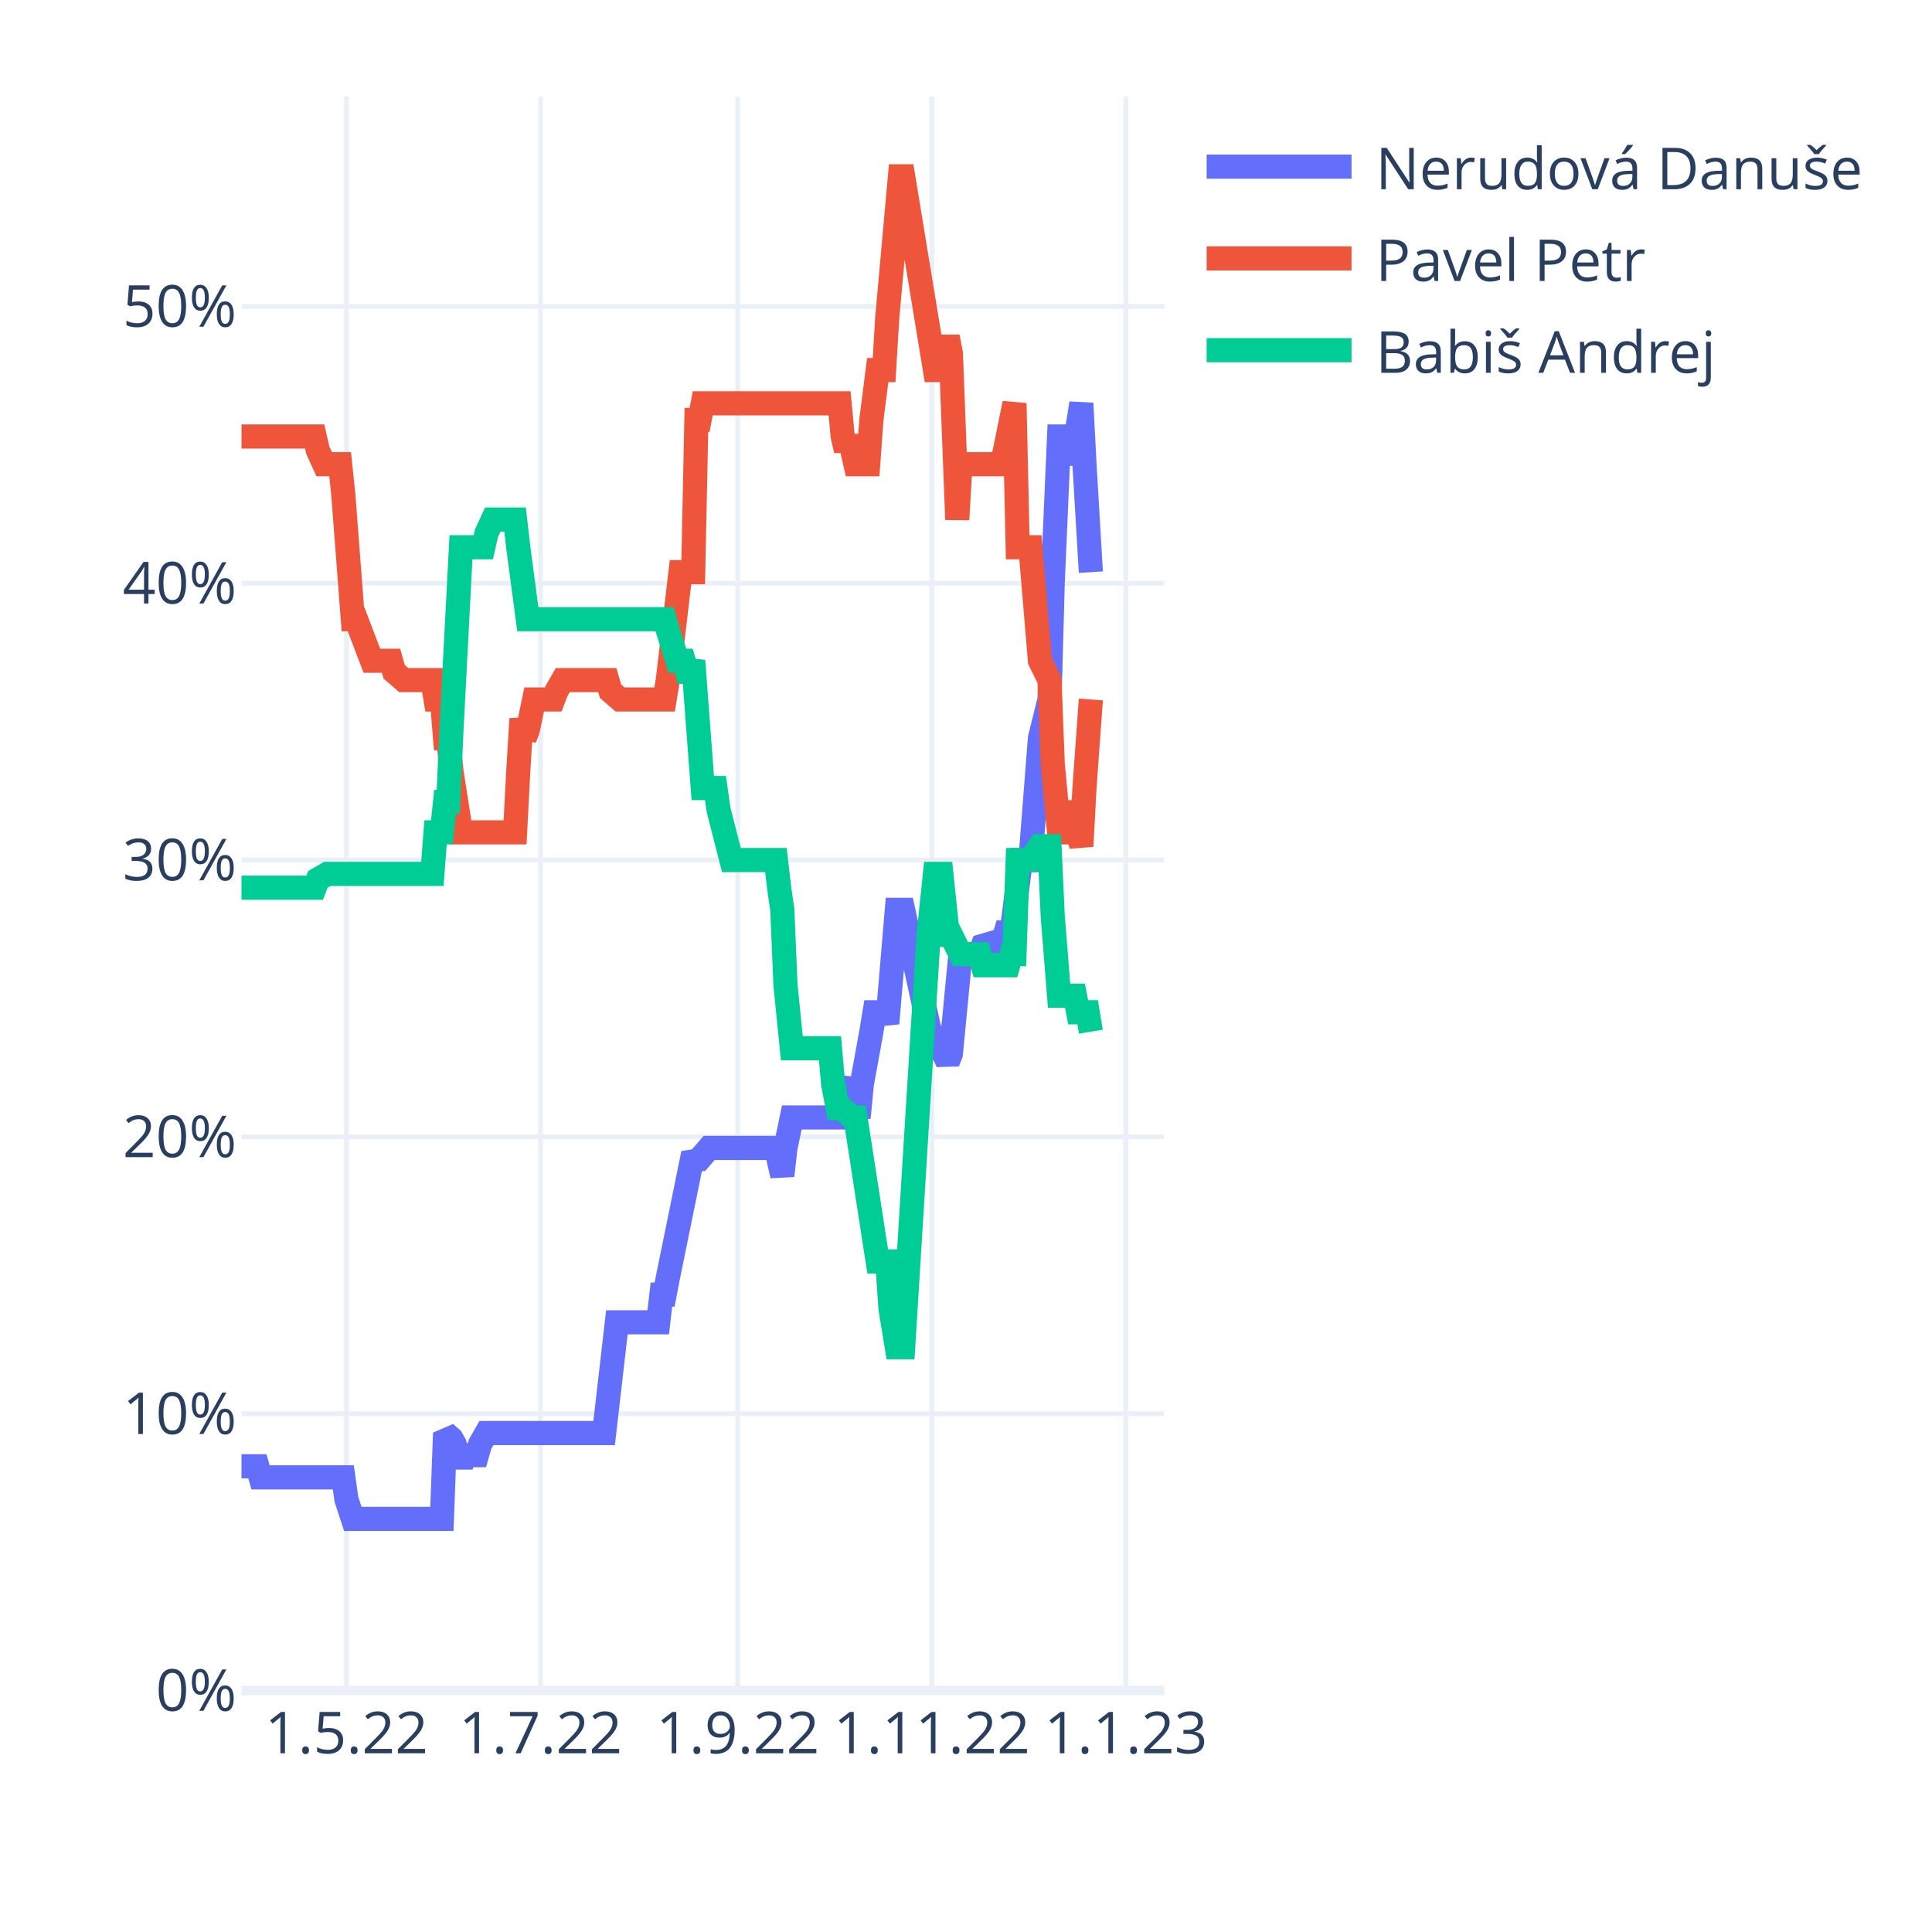
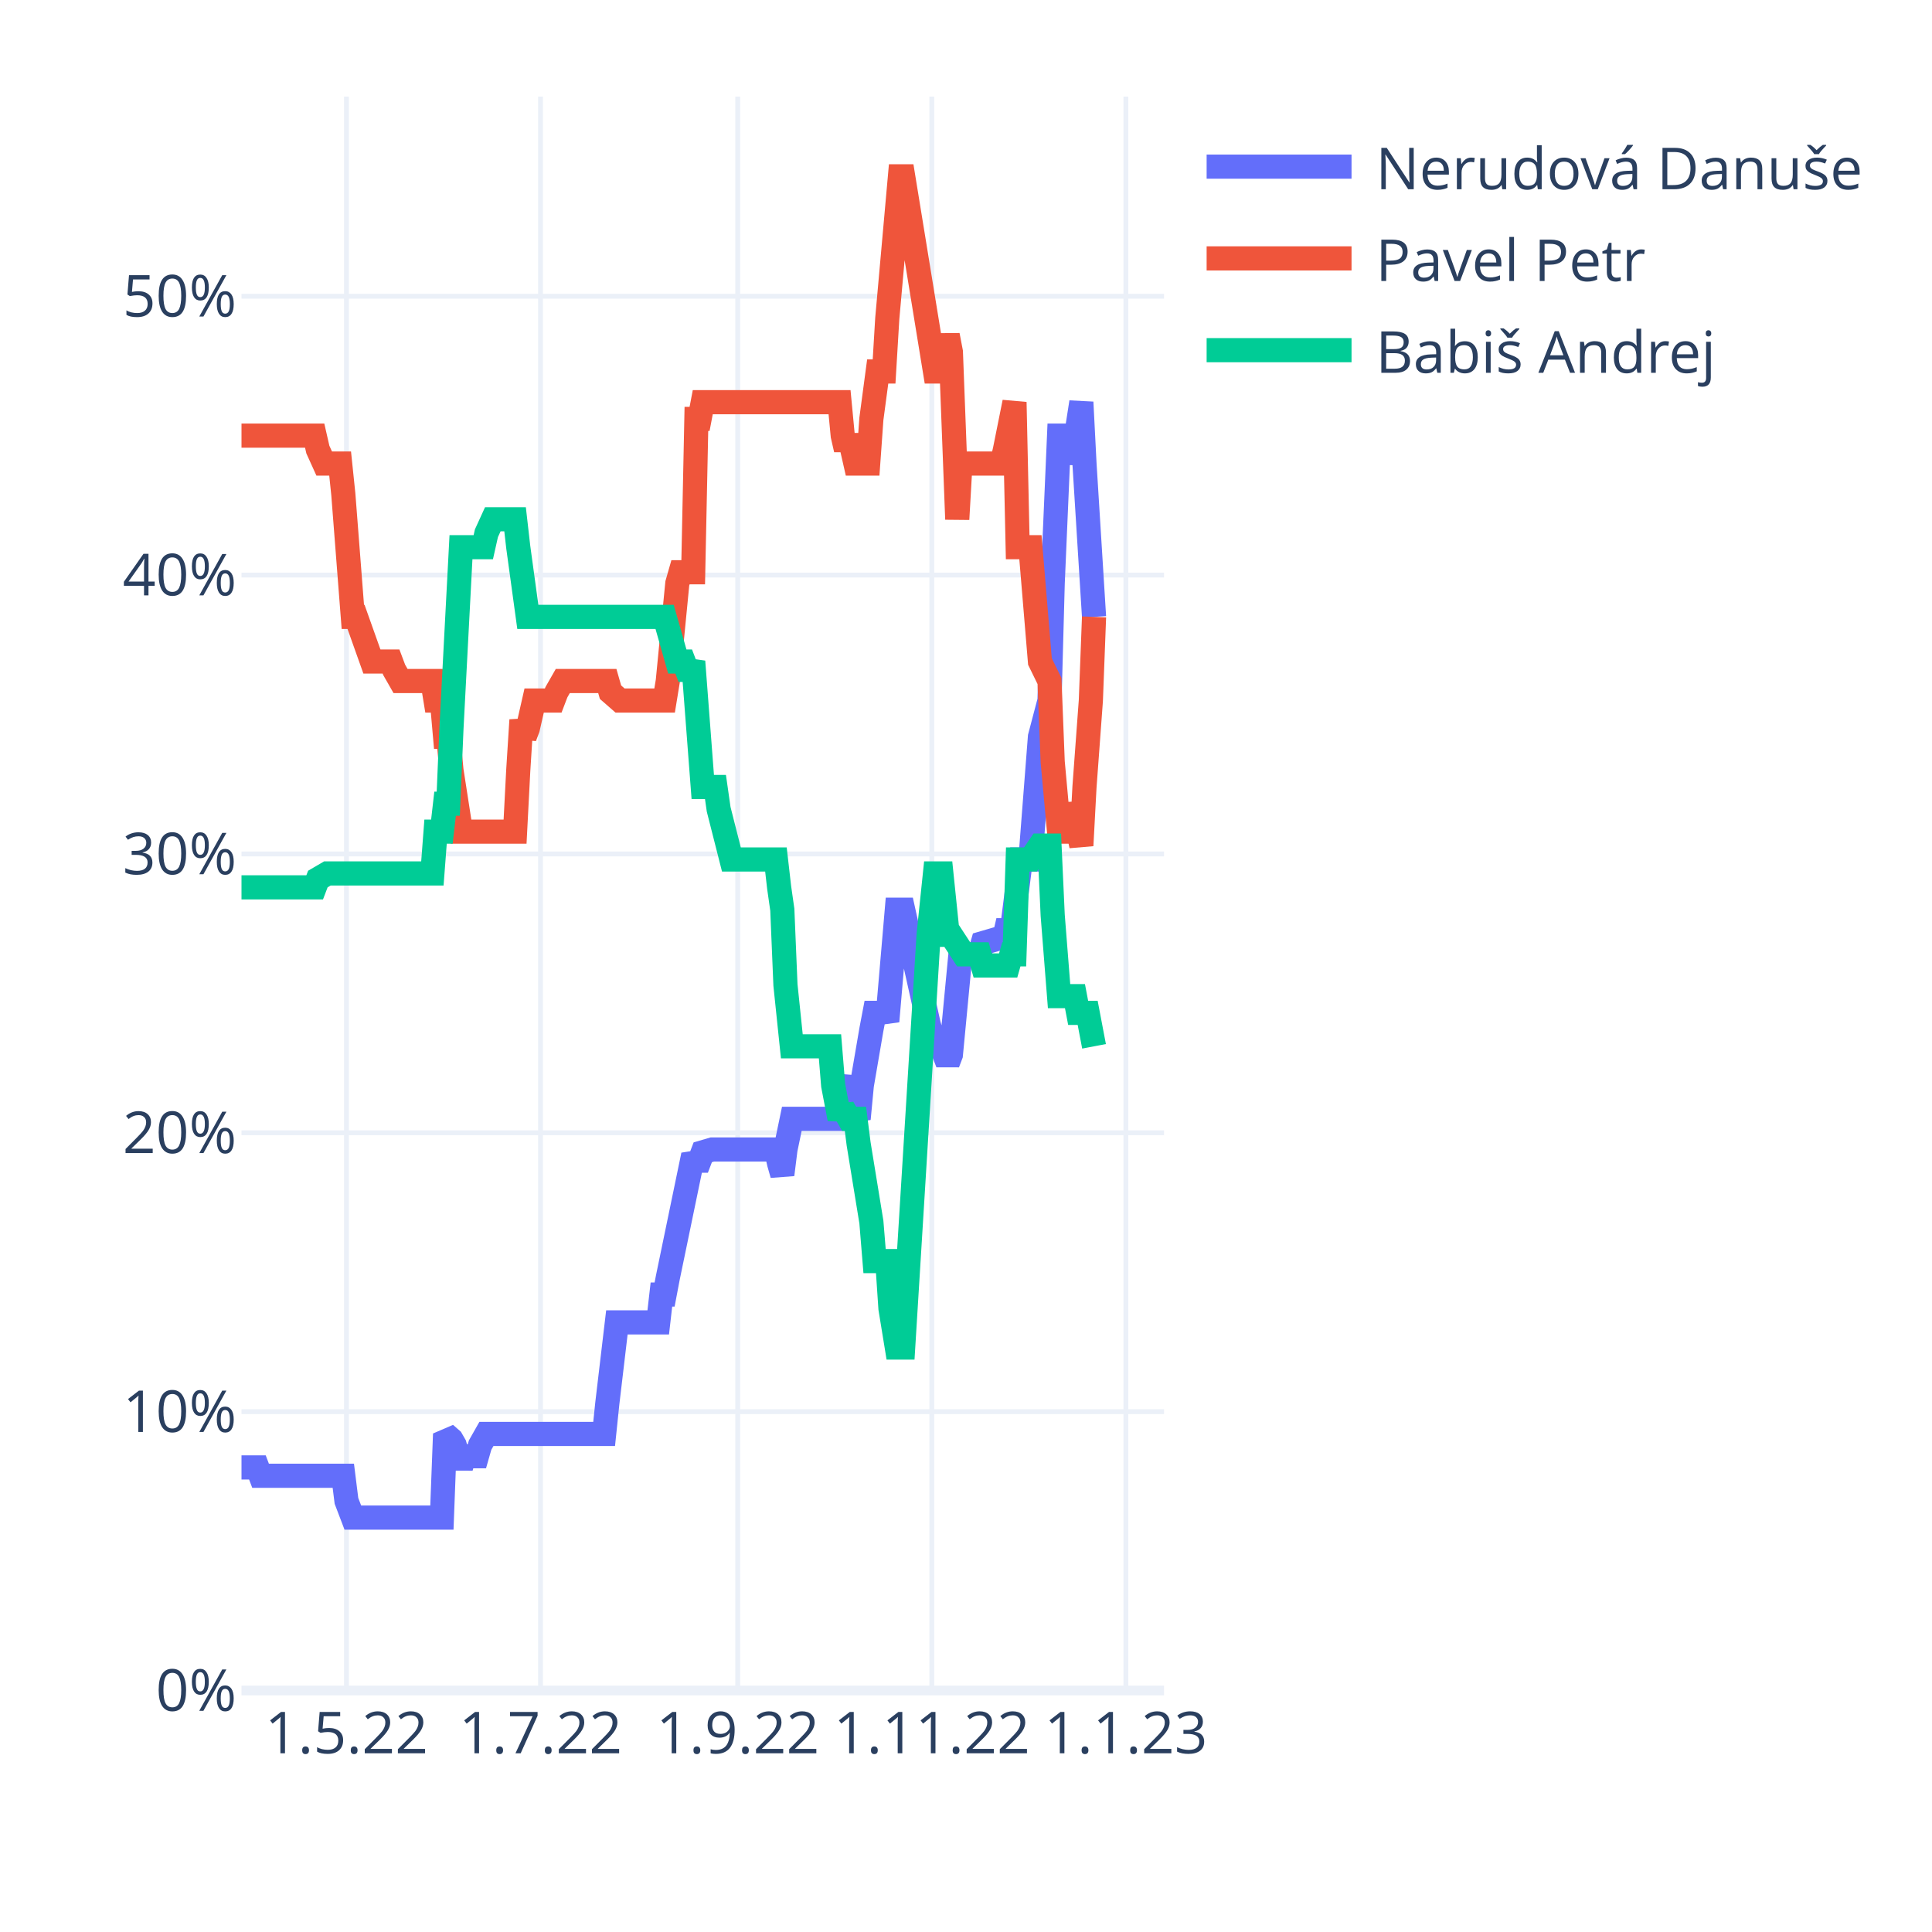
<svg xmlns="http://www.w3.org/2000/svg" class="main-svg" width="400" height="400" style="" viewBox="0 0 400 400">
  <rect x="0" y="0" width="400" height="400" style="fill: rgb(255, 255, 255); fill-opacity: 1;" />
-   <defs id="defs-210f32">
+   <defs id="defs-774553">
    <g class="clips">
-       <clipPath id="clip210f32xyplot" class="plotclip">
+       <clipPath id="clip774553xyplot" class="plotclip">
        <rect width="191" height="330" />
      </clipPath>
-       <clipPath class="axesclip" id="clip210f32x">
+       <clipPath class="axesclip" id="clip774553x">
        <rect x="50" y="0" width="191" height="400" />
      </clipPath>
-       <clipPath class="axesclip" id="clip210f32y">
+       <clipPath class="axesclip" id="clip774553y">
        <rect x="0" y="20" width="400" height="330" />
      </clipPath>
-       <clipPath class="axesclip" id="clip210f32xy">
+       <clipPath class="axesclip" id="clip774553xy">
        <rect x="50" y="20" width="191" height="330" />
      </clipPath>
    </g>
    <g class="gradients" />
    <g class="patterns" />
  </defs>
  <g class="bglayer" />
  <g class="layer-below">
    <g class="imagelayer" />
    <g class="shapelayer" />
  </g>
  <g class="cartesianlayer">
    <g class="subplot xy">
      <g class="layer-subplot">
        <g class="shapelayer" />
        <g class="imagelayer" />
      </g>
      <g class="minor-gridlayer">
        <g class="x" />
        <g class="y" />
      </g>
      <g class="gridlayer">
        <g class="x">
          <path class="xgrid crisp" transform="translate(71.73,0)" d="M0,20v330" style="stroke: rgb(235, 240, 248); stroke-opacity: 1; stroke-width: 1px;" />
          <path class="xgrid crisp" transform="translate(111.91,0)" d="M0,20v330" style="stroke: rgb(235, 240, 248); stroke-opacity: 1; stroke-width: 1px;" />
          <path class="xgrid crisp" transform="translate(152.74,0)" d="M0,20v330" style="stroke: rgb(235, 240, 248); stroke-opacity: 1; stroke-width: 1px;" />
          <path class="xgrid crisp" transform="translate(192.92,0)" d="M0,20v330" style="stroke: rgb(235, 240, 248); stroke-opacity: 1; stroke-width: 1px;" />
          <path class="xgrid crisp" transform="translate(233.1,0)" d="M0,20v330" style="stroke: rgb(235, 240, 248); stroke-opacity: 1; stroke-width: 1px;" />
        </g>
        <g class="y">
-           <path class="ygrid crisp" transform="translate(0,292.69)" d="M50,0h191" style="stroke: rgb(235, 240, 248); stroke-opacity: 1; stroke-width: 1px;" />
-           <path class="ygrid crisp" transform="translate(0,235.37)" d="M50,0h191" style="stroke: rgb(235, 240, 248); stroke-opacity: 1; stroke-width: 1px;" />
-           <path class="ygrid crisp" transform="translate(0,178.06)" d="M50,0h191" style="stroke: rgb(235, 240, 248); stroke-opacity: 1; stroke-width: 1px;" />
-           <path class="ygrid crisp" transform="translate(0,120.75)" d="M50,0h191" style="stroke: rgb(235, 240, 248); stroke-opacity: 1; stroke-width: 1px;" />
-           <path class="ygrid crisp" transform="translate(0,63.44)" d="M50,0h191" style="stroke: rgb(235, 240, 248); stroke-opacity: 1; stroke-width: 1px;" />
+           <path class="ygrid crisp" transform="translate(0,292.27)" d="M50,0h191" style="stroke: rgb(235, 240, 248); stroke-opacity: 1; stroke-width: 1px;" />
+           <path class="ygrid crisp" transform="translate(0,234.53)" d="M50,0h191" style="stroke: rgb(235, 240, 248); stroke-opacity: 1; stroke-width: 1px;" />
+           <path class="ygrid crisp" transform="translate(0,176.8)" d="M50,0h191" style="stroke: rgb(235, 240, 248); stroke-opacity: 1; stroke-width: 1px;" />
+           <path class="ygrid crisp" transform="translate(0,119.06)" d="M50,0h191" style="stroke: rgb(235, 240, 248); stroke-opacity: 1; stroke-width: 1px;" />
+           <path class="ygrid crisp" transform="translate(0,61.33)" d="M50,0h191" style="stroke: rgb(235, 240, 248); stroke-opacity: 1; stroke-width: 1px;" />
        </g>
      </g>
      <g class="zerolinelayer">
        <path class="yzl zl crisp" transform="translate(0,350)" d="M50,0h191" style="stroke: rgb(235, 240, 248); stroke-opacity: 1; stroke-width: 2px;" />
      </g>
      <path class="xlines-below" />
      <path class="ylines-below" />
      <g class="overlines-below" />
      <g class="xaxislayer-below" />
      <g class="yaxislayer-below" />
      <g class="overaxes-below" />
-       <g class="plot" transform="translate(50,20)" clip-path="url(#clip210f32xyplot)">
+       <g class="plot" transform="translate(50,20)" clip-path="url(#clip774553xyplot)">
        <g class="scatterlayer mlayer">
-           <g class="trace scatter trace931eea" style="stroke-miterlimit: 2; opacity: 1;">
+           <g class="trace scatter trace39646c" style="stroke-miterlimit: 2; opacity: 1;">
            <g class="fills" />
            <g class="errorbars" />
            <g class="lines">
-               <path class="js-line" d="M0,283.58L3.29,283.58L3.95,285.87L21.08,285.87L21.73,290.45L23.05,294.47L23.71,294.47L41.49,294.47L42.15,276.7L43.47,277.85L44.13,278.99L45.44,283.58L46.1,281.28L48.74,281.28L49.4,278.99L50.71,276.7L51.37,276.7L75.08,276.7L75.74,270.97L77.72,253.77L78.38,253.77L86.28,253.77L86.94,248.04L87.6,248.04L88.26,244.6L93.52,218.81L94.18,219.96L94.84,219.96L96.82,217.67L97.48,217.67L110.65,217.67L111.31,220.53L111.97,223.4L112.62,217.67L113.94,211.36L114.6,211.36L123.82,211.36L124.48,207.35L125.8,203.34L126.46,209.07L127.77,211.36L128.43,204.49L130.41,193.6L131.07,189.58L133.04,189.58L133.7,191.88L135.68,168.38L136.33,168.38L136.99,168.38L142.26,192.45L143.58,197.03L144.9,197.03L146.21,199.9L146.87,198.18L148.85,177.55L149.51,177.55L152.8,177.55L153.46,175.83L157.41,174.68L158.07,173.54L158.73,171.24L159.39,173.54L161.36,158.06L162.02,158.06L163.34,158.06L165.31,132.84L167.29,124.82L167.95,100.75L169.27,70.37L169.92,70.37L171.24,70.37L171.9,76.11L173.88,63.5L174.53,76.11L175.85,98.46" style="vector-effect: non-scaling-stroke; fill: none; stroke: rgb(99, 110, 250); stroke-opacity: 1; stroke-width: 5px; opacity: 1;" />
+               <path class="js-line" d="M0,283.81L3.29,283.81L3.95,285.54L21.08,285.54L21.73,290.74L23.05,294.2L23.71,294.2L41.49,294.2L42.15,276.88L43.47,278.04L44.13,279.19L45.44,283.81L46.1,281.5L48.74,281.5L49.4,279.19L50.71,276.88L51.37,276.88L75.08,276.88L75.74,270.53L77.72,253.79L78.38,253.79L86.28,253.79L86.94,248.02L87.6,248.02L88.26,244.55L93.52,219.15L94.18,220.3L94.84,220.3L95.5,218.57L97.48,217.99L98.13,217.99L110.65,217.99L111.31,220.88L111.97,223.19L112.62,217.99L113.94,211.64L114.6,211.64L123.82,211.64L124.48,207.6L125.8,202.98L126.46,208.76L127.77,211.64L128.43,204.72L130.41,193.17L131.07,189.7L133.04,189.7L133.7,191.44L135.68,168.34L136.33,168.34L136.99,168.34L142.26,192.01L143.58,196.63L144.9,196.63L146.21,200.1L146.87,198.36L148.85,177.58L149.51,177.58L152.8,177.58L153.46,175.27L157.41,174.12L158.07,173.54L158.73,170.65L159.39,173.54L161.36,157.95L162.02,157.95L163.34,157.95L165.31,132.55L167.29,125.04L167.95,100.79L169.27,70.19L169.92,70.19L171.24,70.19L171.9,75.97L173.88,63.27L174.53,75.97L176.51,107.72" style="vector-effect: non-scaling-stroke; fill: none; stroke: rgb(99, 110, 250); stroke-opacity: 1; stroke-width: 5px; opacity: 1;" />
            </g>
            <g class="points" />
            <g class="text" />
          </g>
-           <g class="trace scatter trace97c86e" style="stroke-miterlimit: 2; opacity: 1;">
+           <g class="trace scatter traced17277" style="stroke-miterlimit: 2; opacity: 1;">
            <g class="fills" />
            <g class="errorbars" />
            <g class="lines">
-               <path class="js-line" d="M0,70.37L15.15,70.37L15.81,73.24L17.12,76.11L17.78,76.11L20.42,76.11L21.08,82.41L23.05,108.2L23.71,108.2L27,116.8L27.66,116.8L30.96,116.8L31.61,119.09L33.59,120.81L34.25,120.81L39.52,120.81L40.18,124.82L41.49,124.82L42.15,132.84L42.81,132.84L43.47,139.72L45.44,152.33L46.1,152.33L56.64,152.33L57.3,139.72L57.96,128.83L58.62,132.84L59.28,131.13L60.59,124.82L61.25,124.82L64.54,124.82L65.2,123.1L66.52,120.81L67.18,120.81L75.74,120.81L76.4,123.1L78.38,124.82L79.03,124.82L87.6,124.82L88.26,120.81L90.89,98.46L91.55,98.46L93.52,98.46L94.18,66.94L94.84,66.94L95.5,63.5L123.82,63.5L124.48,70.37L125.14,73.24L125.8,70.37L127.11,76.11L127.77,76.11L129.75,76.11L130.41,66.94L131.72,56.62L132.38,56.62L133.04,56.62L133.7,45.73L136.33,16.5L136.99,16.5L143.58,56.62L144.9,56.62L146.21,49.74L146.87,53.18L148.19,87.57L148.85,76.11L149.51,76.11L157.41,76.11L158.07,73.24L160.04,63.5L160.7,93.3L163.34,93.3L165.31,116.8L167.29,120.81L167.95,138L169.27,152.33L169.92,152.33L171.24,152.33L171.9,146.03L173.88,155.2L174.53,143.16L175.85,124.82" style="vector-effect: non-scaling-stroke; fill: none; stroke: rgb(239, 85, 59); stroke-opacity: 1; stroke-width: 5px; opacity: 1;" />
+               <path class="js-line" d="M0,70.19L15.15,70.19L15.81,73.08L17.12,75.97L17.78,75.97L20.42,75.97L21.08,82.32L23.05,107.72L23.71,107.72L27,116.96L27.66,116.96L30.96,116.96L31.61,118.69L32.93,121L33.59,121L39.52,121L40.18,125.04L41.49,125.04L42.15,132.55L42.81,132.55L43.47,139.48L45.44,152.18L46.1,152.18L56.64,152.18L57.3,139.48L57.96,129.08L58.62,132.55L59.28,130.81L60.59,125.04L61.25,125.04L64.54,125.04L65.2,123.31L66.52,121L67.18,121L75.74,121L76.4,123.31L78.38,125.04L79.03,125.04L87.6,125.04L88.26,121L90.23,100.79L90.89,98.48L93.52,98.48L94.18,66.73L94.84,66.73L95.5,63.27L123.82,63.27L124.48,70.19L125.14,73.08L125.8,70.19L127.11,75.97L127.77,75.97L129.75,75.97L130.41,66.73L131.72,56.91L132.38,56.91L133.04,56.91L133.7,45.94L136.33,16.5L136.99,16.5L143.58,56.91L144.9,56.91L146.21,49.41L146.87,52.87L148.19,87.51L148.85,75.97L149.51,75.97L157.41,75.97L158.07,73.08L160.04,63.27L160.7,93.29L163.34,93.29L165.31,116.96L167.29,121L167.95,137.74L169.27,152.18L169.92,152.18L171.24,152.18L171.9,146.4L173.88,155.06L174.53,142.94L175.85,125.04L176.51,107.72" style="vector-effect: non-scaling-stroke; fill: none; stroke: rgb(239, 85, 59); stroke-opacity: 1; stroke-width: 5px; opacity: 1;" />
            </g>
            <g class="points" />
            <g class="text" />
          </g>
-           <g class="trace scatter trace1c2d6b" style="stroke-miterlimit: 2; opacity: 1;">
+           <g class="trace scatter tracef1bb44" style="stroke-miterlimit: 2; opacity: 1;">
            <g class="fills" />
            <g class="errorbars" />
            <g class="lines">
-               <path class="js-line" d="M0,163.79L15.15,163.79L15.81,162.07L17.78,160.93L18.44,160.93L39.52,160.93L40.18,152.33L41.49,152.33L42.15,146.03L42.81,146.03L43.47,131.13L45.44,93.3L46.1,93.3L50.06,93.3L50.71,90.43L52.03,87.57L52.69,87.57L56.64,87.57L57.3,93.3L59.28,108.2L59.93,108.2L87.6,108.2L88.26,110.49L90.23,116.8L90.89,116.8L91.55,116.8L92.21,119.09L92.87,119.09L93.52,116.8L95.5,143.16L96.16,143.16L98.13,143.16L98.79,147.75L101.43,158.06L102.09,158.06L110.65,158.06L111.31,163.79L111.97,168.38L112.62,183.85L113.94,197.03L114.6,197.03L121.84,197.03L122.5,204.49L123.82,211.36L124.48,209.64L126.46,211.36L127.11,211.36L131.72,241.17L132.38,241.17L133.7,241.17L134.36,250.91L135.68,258.93L136.33,258.93L136.99,258.93L142.26,173.54L143.58,160.93L144.9,160.93L146.21,173.54L146.87,173.54L148.85,177.55L149.51,177.55L152.8,177.55L153.46,179.84L158.73,179.84L159.39,177.55L160.04,177.55L160.7,158.06L163.34,158.06L165.31,155.2L167.29,155.2L167.95,169.52L169.27,186.15L169.92,186.15L172.56,186.15L173.22,189.58L175.19,189.58L175.85,193.6" style="vector-effect: non-scaling-stroke; fill: none; stroke: rgb(0, 204, 150); stroke-opacity: 1; stroke-width: 5px; opacity: 1;" />
+               <path class="js-line" d="M0,163.72L15.15,163.72L15.81,161.99L17.78,160.84L18.44,160.84L39.52,160.84L40.18,152.18L41.49,152.18L42.15,146.4L42.81,146.4L43.47,130.81L45.44,93.29L46.1,93.29L50.06,93.29L50.71,90.4L52.03,87.51L52.69,87.51L56.64,87.51L57.3,93.29L59.28,107.72L59.93,107.72L87.6,107.72L88.26,110.03L90.23,116.96L90.89,116.96L91.55,116.96L92.21,118.69L92.87,118.69L93.52,116.96L95.5,142.94L96.16,142.94L98.13,142.94L98.79,147.56L101.43,157.95L102.09,157.95L110.65,157.95L111.31,163.72L111.97,168.34L112.62,183.93L113.94,196.63L114.6,196.63L121.84,196.63L122.5,204.72L123.82,211.64L124.48,209.33L125.8,211.64L126.46,211.64L127.11,211.64L127.77,216.84L130.41,233.01L131.07,241.09L133.7,241.09L134.36,250.9L135.68,258.99L136.33,258.99L136.99,258.99L142.26,173.54L143.58,160.84L144.9,160.84L146.21,173.54L146.87,173.54L149.51,177.58L150.17,177.58L152.8,177.58L153.46,179.89L158.73,179.89L159.39,177.58L160.04,177.58L160.7,157.95L163.34,157.95L165.31,155.06L167.29,155.06L167.95,169.5L169.27,186.24L169.92,186.24L172.56,186.24L173.22,189.7L175.19,189.7L175.85,193.17L176.51,196.63" style="vector-effect: non-scaling-stroke; fill: none; stroke: rgb(0, 204, 150); stroke-opacity: 1; stroke-width: 5px; opacity: 1;" />
            </g>
            <g class="points" />
            <g class="text" />
          </g>
        </g>
      </g>
      <g class="overplot" />
      <path class="xlines-above crisp" d="M0,0" style="fill: none;" />
      <path class="ylines-above crisp" d="M0,0" style="fill: none;" />
      <g class="overlines-above" />
      <g class="xaxislayer-above">
        <g class="xtick">
          <text text-anchor="middle" x="0" y="363" transform="translate(71.73,0)" style="font-family: 'Open Sans', verdana, arial, sans-serif; font-size: 12px; fill: rgb(42, 63, 95); fill-opacity: 1; white-space: pre; opacity: 1;">1.5.22</text>
        </g>
        <g class="xtick">
          <text text-anchor="middle" x="0" y="363" style="font-family: 'Open Sans', verdana, arial, sans-serif; font-size: 12px; fill: rgb(42, 63, 95); fill-opacity: 1; white-space: pre; opacity: 1;" transform="translate(111.91,0)">1.7.22</text>
        </g>
        <g class="xtick">
          <text text-anchor="middle" x="0" y="363" style="font-family: 'Open Sans', verdana, arial, sans-serif; font-size: 12px; fill: rgb(42, 63, 95); fill-opacity: 1; white-space: pre; opacity: 1;" transform="translate(152.74,0)">1.9.22</text>
        </g>
        <g class="xtick">
          <text text-anchor="middle" x="0" y="363" style="font-family: 'Open Sans', verdana, arial, sans-serif; font-size: 12px; fill: rgb(42, 63, 95); fill-opacity: 1; white-space: pre; opacity: 1;" transform="translate(192.92,0)">1.11.22</text>
        </g>
        <g class="xtick">
          <text text-anchor="middle" x="0" y="363" style="font-family: 'Open Sans', verdana, arial, sans-serif; font-size: 12px; fill: rgb(42, 63, 95); fill-opacity: 1; white-space: pre; opacity: 1;" transform="translate(233.1,0)">1.1.23</text>
        </g>
      </g>
      <g class="yaxislayer-above">
        <g class="ytick">
          <text text-anchor="end" x="49" y="4.2" transform="translate(0,350)" style="font-family: 'Open Sans', verdana, arial, sans-serif; font-size: 12px; fill: rgb(42, 63, 95); fill-opacity: 1; white-space: pre; opacity: 1;">0%</text>
        </g>
        <g class="ytick">
-           <text text-anchor="end" x="49" y="4.2" style="font-family: 'Open Sans', verdana, arial, sans-serif; font-size: 12px; fill: rgb(42, 63, 95); fill-opacity: 1; white-space: pre; opacity: 1;" transform="translate(0,292.69)">10%</text>
-         </g>
-         <g class="ytick">
-           <text text-anchor="end" x="49" y="4.2" style="font-family: 'Open Sans', verdana, arial, sans-serif; font-size: 12px; fill: rgb(42, 63, 95); fill-opacity: 1; white-space: pre; opacity: 1;" transform="translate(0,235.37)">20%</text>
-         </g>
-         <g class="ytick">
-           <text text-anchor="end" x="49" y="4.2" style="font-family: 'Open Sans', verdana, arial, sans-serif; font-size: 12px; fill: rgb(42, 63, 95); fill-opacity: 1; white-space: pre; opacity: 1;" transform="translate(0,178.06)">30%</text>
-         </g>
-         <g class="ytick">
-           <text text-anchor="end" x="49" y="4.2" style="font-family: 'Open Sans', verdana, arial, sans-serif; font-size: 12px; fill: rgb(42, 63, 95); fill-opacity: 1; white-space: pre; opacity: 1;" transform="translate(0,120.75)">40%</text>
-         </g>
-         <g class="ytick">
-           <text text-anchor="end" x="49" y="4.2" style="font-family: 'Open Sans', verdana, arial, sans-serif; font-size: 12px; fill: rgb(42, 63, 95); fill-opacity: 1; white-space: pre; opacity: 1;" transform="translate(0,63.44)">50%</text>
+           <text text-anchor="end" x="49" y="4.2" style="font-family: 'Open Sans', verdana, arial, sans-serif; font-size: 12px; fill: rgb(42, 63, 95); fill-opacity: 1; white-space: pre; opacity: 1;" transform="translate(0,292.27)">10%</text>
+         </g>
+         <g class="ytick">
+           <text text-anchor="end" x="49" y="4.2" style="font-family: 'Open Sans', verdana, arial, sans-serif; font-size: 12px; fill: rgb(42, 63, 95); fill-opacity: 1; white-space: pre; opacity: 1;" transform="translate(0,234.53)">20%</text>
+         </g>
+         <g class="ytick">
+           <text text-anchor="end" x="49" y="4.2" style="font-family: 'Open Sans', verdana, arial, sans-serif; font-size: 12px; fill: rgb(42, 63, 95); fill-opacity: 1; white-space: pre; opacity: 1;" transform="translate(0,176.8)">30%</text>
+         </g>
+         <g class="ytick">
+           <text text-anchor="end" x="49" y="4.2" style="font-family: 'Open Sans', verdana, arial, sans-serif; font-size: 12px; fill: rgb(42, 63, 95); fill-opacity: 1; white-space: pre; opacity: 1;" transform="translate(0,119.06)">40%</text>
+         </g>
+         <g class="ytick">
+           <text text-anchor="end" x="49" y="4.2" style="font-family: 'Open Sans', verdana, arial, sans-serif; font-size: 12px; fill: rgb(42, 63, 95); fill-opacity: 1; white-space: pre; opacity: 1;" transform="translate(0,61.33)">50%</text>
        </g>
      </g>
      <g class="overaxes-above" />
    </g>
  </g>
  <g class="polarlayer" />
  <g class="smithlayer" />
  <g class="ternarylayer" />
  <g class="geolayer" />
  <g class="funnelarealayer" />
  <g class="pielayer" />
  <g class="iciclelayer" />
  <g class="treemaplayer" />
  <g class="sunburstlayer" />
  <g class="glimages" />
-   <defs id="topdefs-210f32">
+   <defs id="topdefs-774553">
    <g class="clips" />
-     <clipPath id="legend210f32">
+     <clipPath id="legend774553">
      <rect width="143" height="67" x="0" y="0" />
    </clipPath>
  </defs>
  <g class="layer-above">
    <g class="imagelayer" />
    <g class="shapelayer" />
  </g>
  <g class="infolayer">
    <g class="legend" pointer-events="all" transform="translate(244.82,20)">
      <rect class="bg" shape-rendering="crispEdges" width="143" height="67" x="0" y="0" style="stroke: rgb(68, 68, 68); stroke-opacity: 1; fill: rgb(255, 255, 255); fill-opacity: 1; stroke-width: 0px;" />
-       <g class="scrollbox" transform="" clip-path="url(#legend210f32)">
+       <g class="scrollbox" transform="" clip-path="url(#legend774553)">
        <g class="groups">
          <g class="traces" transform="translate(0,14.5)" style="opacity: 1;">
            <text class="legendtext" text-anchor="start" x="40" y="4.68" style="font-family: 'Open Sans', verdana, arial, sans-serif; font-size: 12px; fill: rgb(42, 63, 95); fill-opacity: 1; white-space: pre;">Nerudová Danuše</text>
            <g class="layers" style="opacity: 1;">
              <g class="legendfill" />
              <g class="legendlines">
                <path class="js-line" d="M5,0h30" style="fill: none; stroke: rgb(99, 110, 250); stroke-opacity: 1; stroke-width: 5px;" />
              </g>
              <g class="legendsymbols">
                <g class="legendpoints" />
              </g>
            </g>
            <rect class="legendtoggle" x="0" y="-9.5" width="137.062" height="19" style="fill: rgb(0, 0, 0); fill-opacity: 0;" />
          </g>
          <g class="traces" transform="translate(0,33.5)" style="opacity: 1;">
            <text class="legendtext" text-anchor="start" x="40" y="4.68" style="font-family: 'Open Sans', verdana, arial, sans-serif; font-size: 12px; fill: rgb(42, 63, 95); fill-opacity: 1; white-space: pre;">Pavel Petr</text>
            <g class="layers" style="opacity: 1;">
              <g class="legendfill" />
              <g class="legendlines">
                <path class="js-line" d="M5,0h30" style="fill: none; stroke: rgb(239, 85, 59); stroke-opacity: 1; stroke-width: 5px;" />
              </g>
              <g class="legendsymbols">
                <g class="legendpoints" />
              </g>
            </g>
            <rect class="legendtoggle" x="0" y="-9.5" width="137.062" height="19" style="fill: rgb(0, 0, 0); fill-opacity: 0;" />
          </g>
          <g class="traces" transform="translate(0,52.5)" style="opacity: 1;">
            <text class="legendtext" text-anchor="start" x="40" y="4.68" style="font-family: 'Open Sans', verdana, arial, sans-serif; font-size: 12px; fill: rgb(42, 63, 95); fill-opacity: 1; white-space: pre;">Babiš Andrej</text>
            <g class="layers" style="opacity: 1;">
              <g class="legendfill" />
              <g class="legendlines">
                <path class="js-line" d="M5,0h30" style="fill: none; stroke: rgb(0, 204, 150); stroke-opacity: 1; stroke-width: 5px;" />
              </g>
              <g class="legendsymbols">
                <g class="legendpoints" />
              </g>
            </g>
            <rect class="legendtoggle" x="0" y="-9.5" width="137.062" height="19" style="fill: rgb(0, 0, 0); fill-opacity: 0;" />
          </g>
        </g>
      </g>
      <rect class="scrollbar" rx="20" ry="3" width="0" height="0" x="0" y="0" style="fill: rgb(128, 139, 164); fill-opacity: 1;" />
    </g>
    <g class="g-gtitle" />
    <g class="g-xtitle" />
    <g class="g-ytitle" />
  </g>
</svg>
